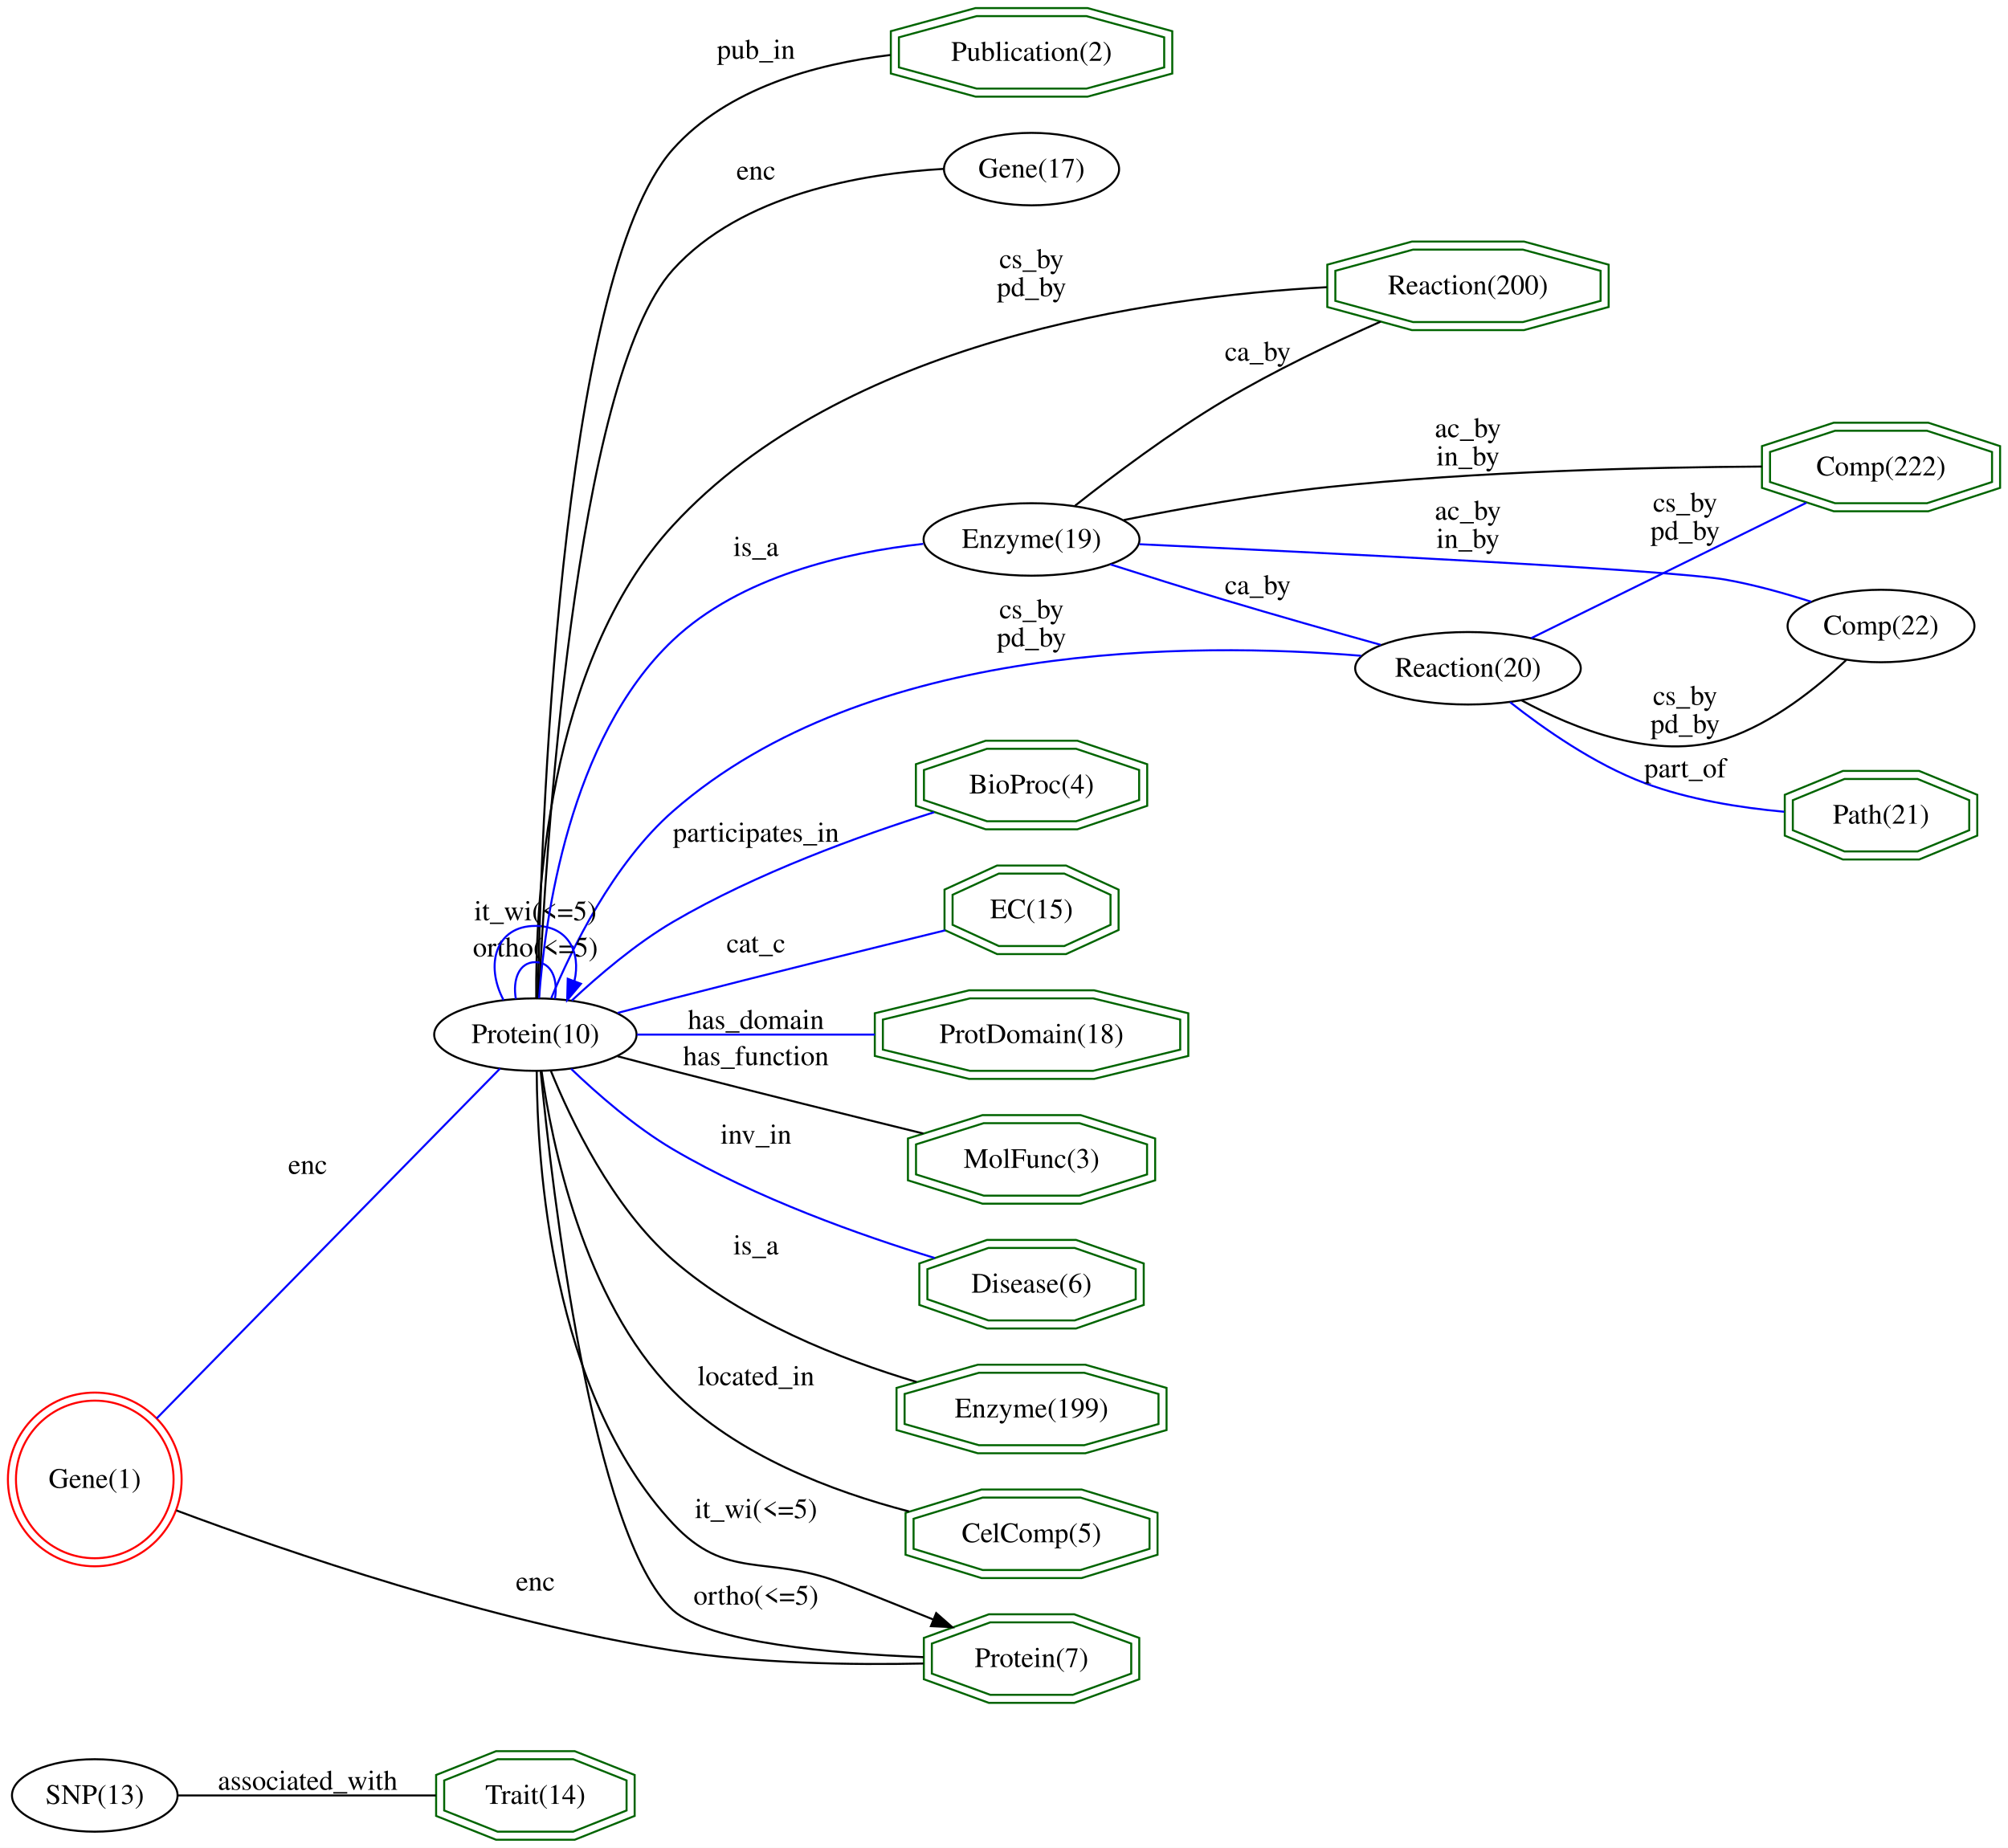
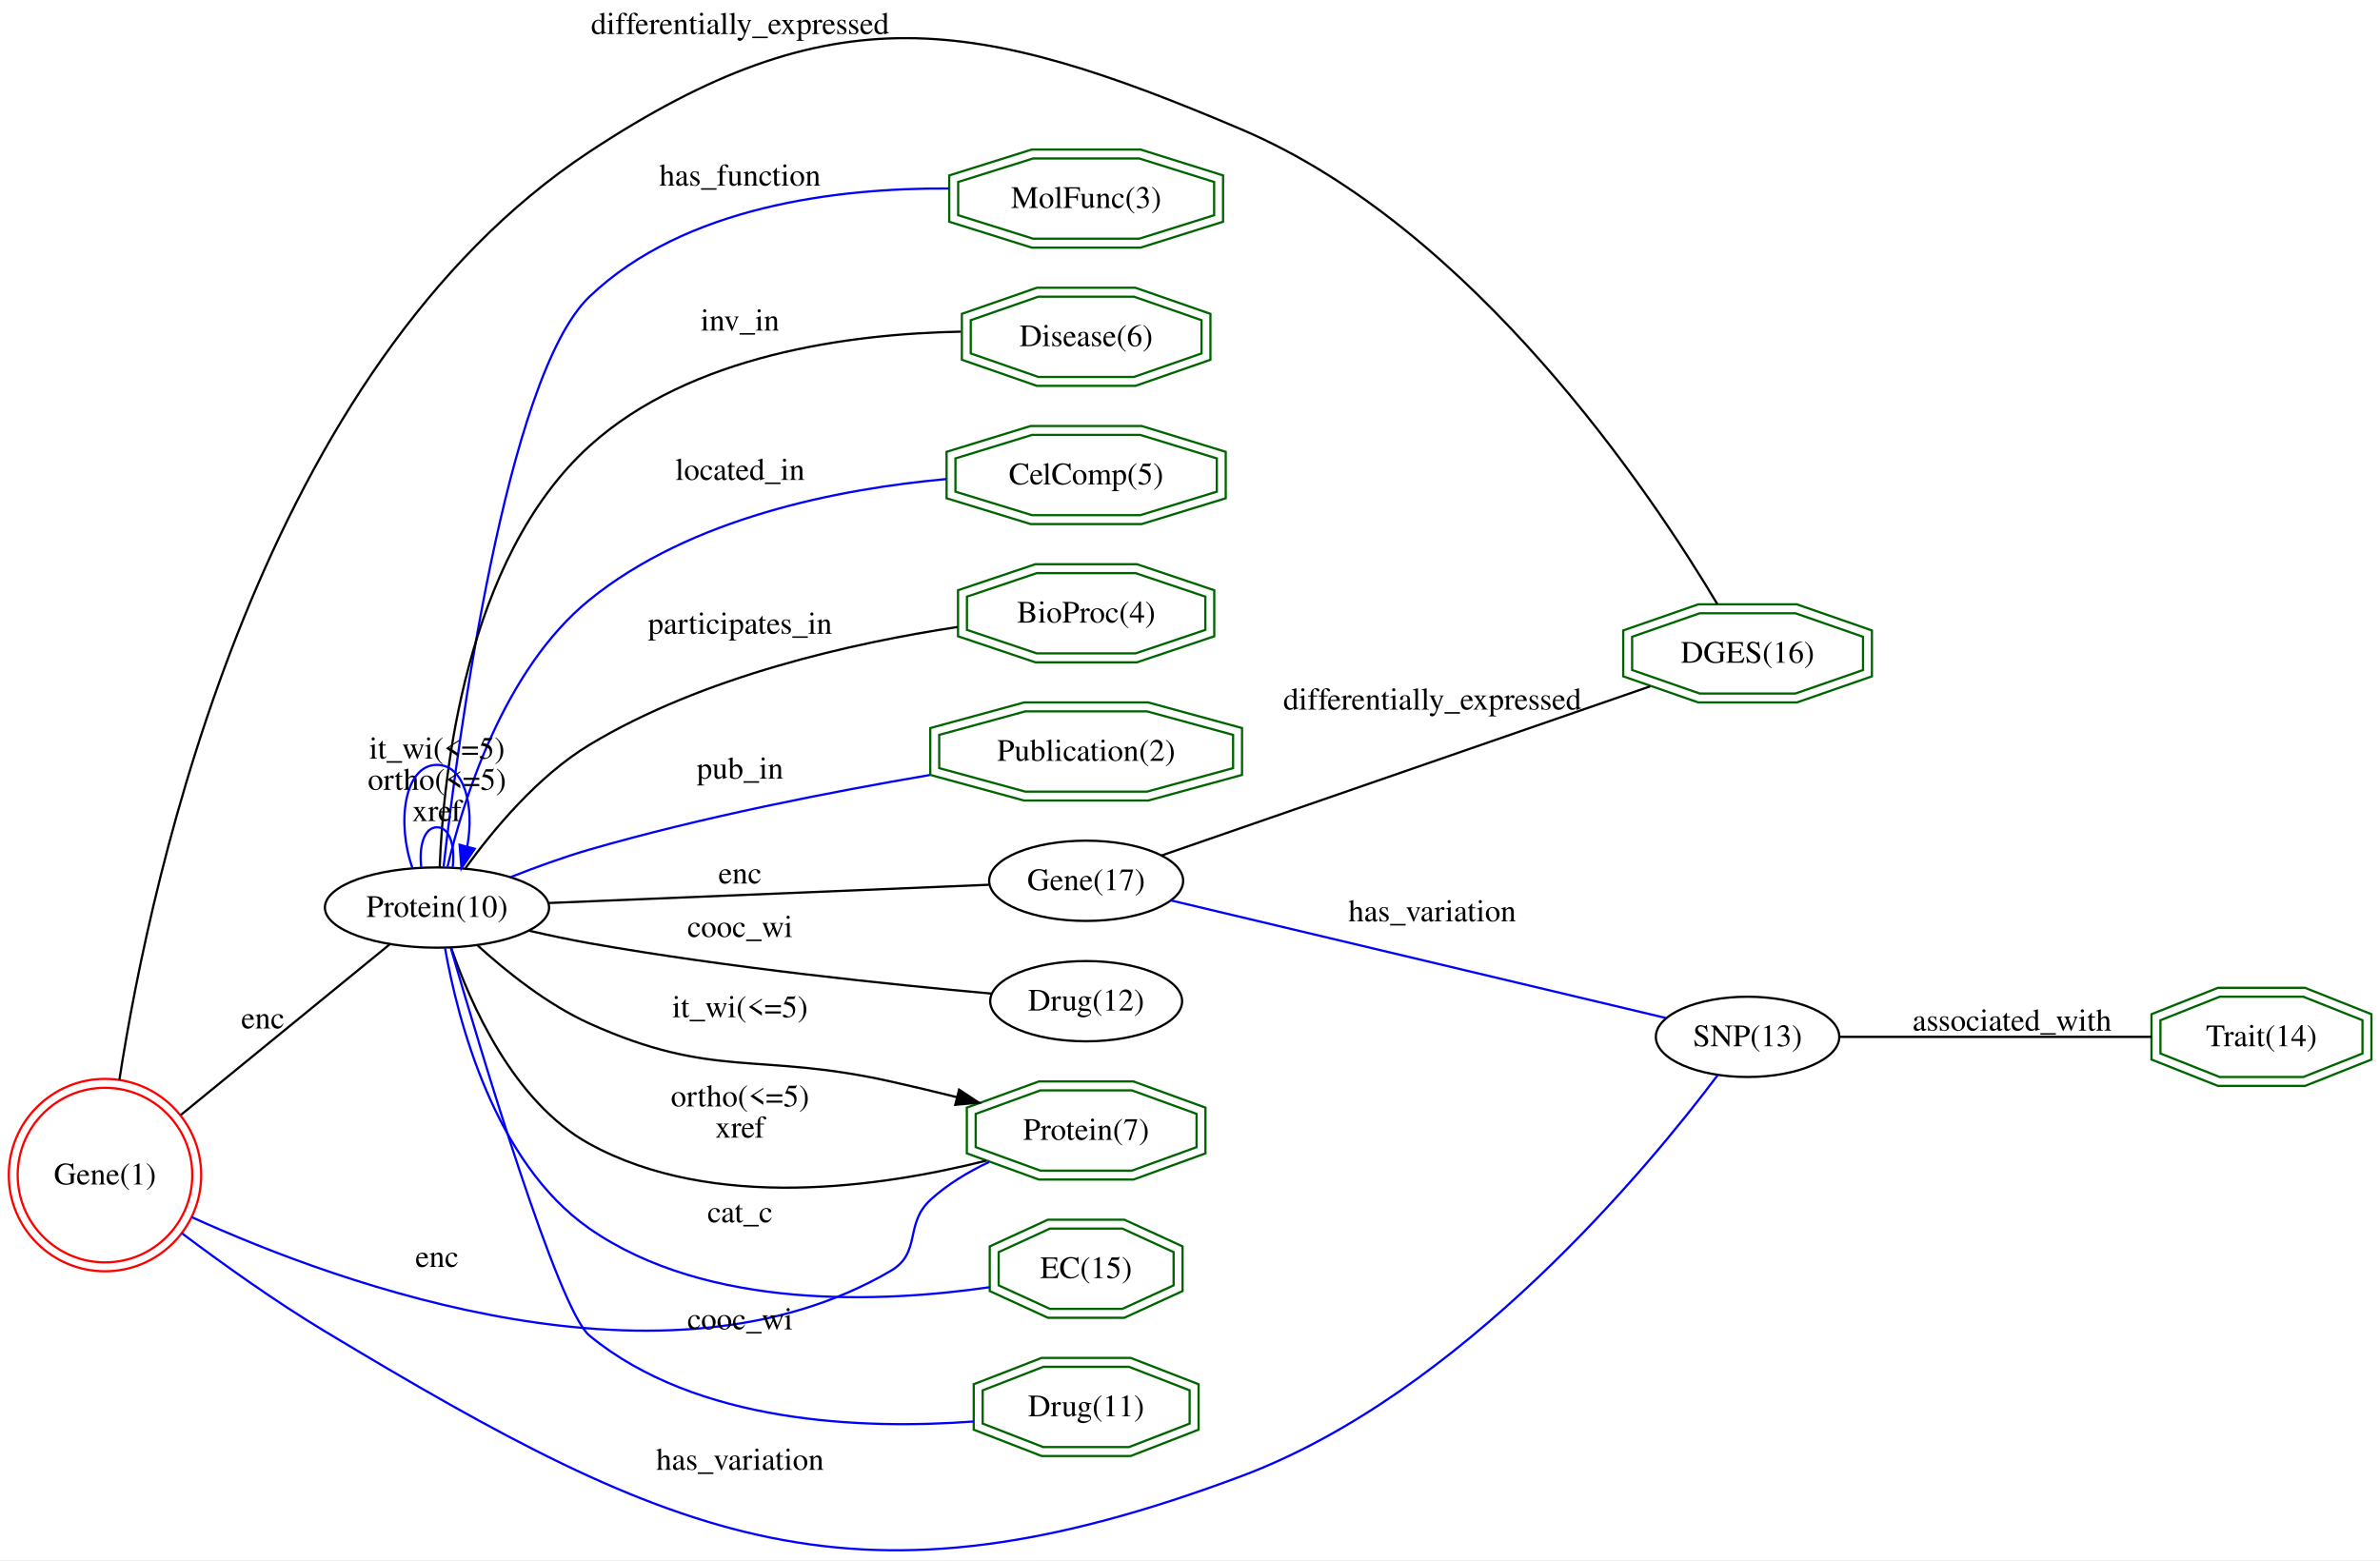
- <svg xmlns="http://www.w3.org/2000/svg" width="1330px" height="1224px" viewBox="0.00 0.00 997.52 918.00">
-   <g id="graph0" class="graph" transform=" rotate(0) translate(4 914)">
-     <polygon fill="white" stroke="transparent" points="-4,4 -4,-914 993.52,-914 993.52,4 -4,4" />
+ <svg xmlns="http://www.w3.org/2000/svg" width="1423px" height="933px" viewBox="0.00 0.00 1067.32 699.66">
+   <g id="graph0" class="graph" transform=" rotate(0) translate(4 695.66)">
+     <polygon fill="white" stroke="transparent" points="-4,4 -4,-695.66 1063.32,-695.66 1063.32,4 -4,4" />
    <g id="node1" class="node">
-       <polygon fill="none" stroke="darkgreen" points="307.26,-14.54 307.26,-29.46 280.73,-40 243.2,-40 216.66,-29.46 216.66,-14.54 243.2,-4 280.73,-4 307.26,-14.54" />
-       <polygon fill="none" stroke="darkgreen" points="311.28,-11.83 311.28,-32.17 281.5,-44 242.43,-44 212.65,-32.17 212.65,-11.83 242.43,0 281.5,0 311.28,-11.83" />
-       <text text-anchor="middle" x="261.96" y="-17.8" font-family="Times,serif" font-size="14.00">Trait(14)</text>
+       <polygon fill="none" stroke="darkgreen" points="831.48,-395.2 831.48,-410.11 801.15,-420.66 758.26,-420.66 727.93,-410.11 727.93,-395.2 758.26,-384.66 801.15,-384.66 831.48,-395.2" />
+       <polygon fill="none" stroke="darkgreen" points="835.47,-392.36 835.47,-412.96 801.82,-424.66 757.59,-424.66 723.94,-412.96 723.94,-392.36 757.59,-380.66 801.82,-380.66 835.47,-392.36" />
+       <text text-anchor="middle" x="779.7" y="-398.46" font-family="Times,serif" font-size="14.00">DGES(16)</text>
    </g>
    <g id="node2" class="node">
-       <polygon fill="none" stroke="darkgreen" points="985.59,-674.54 985.59,-689.46 953.28,-700 907.6,-700 875.3,-689.46 875.3,-674.54 907.6,-664 953.28,-664 985.59,-674.54" />
-       <polygon fill="none" stroke="darkgreen" points="989.59,-671.64 989.59,-692.36 953.92,-704 906.96,-704 871.29,-692.36 871.29,-671.64 906.96,-660 953.92,-660 989.59,-671.64" />
-       <text text-anchor="middle" x="930.44" y="-677.8" font-family="Times,serif" font-size="14.00">Comp(222)</text>
+       <polygon fill="none" stroke="darkgreen" points="1055.47,-223.2 1055.47,-238.11 1028.93,-248.66 991.4,-248.66 964.86,-238.11 964.86,-223.2 991.4,-212.66 1028.93,-212.66 1055.47,-223.2" />
+       <polygon fill="none" stroke="darkgreen" points="1059.48,-220.49 1059.48,-240.83 1029.7,-252.66 990.63,-252.66 960.85,-240.83 960.85,-220.49 990.63,-208.66 1029.7,-208.66 1059.48,-220.49" />
+       <text text-anchor="middle" x="1010.16" y="-226.46" font-family="Times,serif" font-size="14.00">Trait(14)</text>
    </g>
    <g id="node3" class="node">
-       <polygon fill="none" stroke="darkgreen" points="974.26,-501.54 974.26,-516.46 948.59,-527 912.29,-527 886.63,-516.46 886.63,-501.54 912.29,-491 948.59,-491 974.26,-501.54" />
-       <polygon fill="none" stroke="darkgreen" points="978.25,-498.86 978.25,-519.14 949.38,-531 911.51,-531 882.63,-519.14 882.63,-498.86 911.51,-487 949.38,-487 978.25,-498.86" />
-       <text text-anchor="middle" x="930.44" y="-504.8" font-family="Times,serif" font-size="14.00">Path(21)</text>
+       <polygon fill="none" stroke="darkgreen" points="532.61,-181.2 532.61,-196.11 503.6,-206.66 462.57,-206.66 433.56,-196.11 433.56,-181.2 462.57,-170.66 503.6,-170.66 532.61,-181.2" />
+       <polygon fill="none" stroke="darkgreen" points="536.59,-178.4 536.59,-198.92 504.3,-210.66 461.88,-210.66 429.58,-198.92 429.58,-178.4 461.88,-166.66 504.3,-166.66 536.59,-178.4" />
+       <text text-anchor="middle" x="483.09" y="-184.46" font-family="Times,serif" font-size="14.00">Protein(7)</text>
    </g>
    <g id="node4" class="node">
-       <polygon fill="none" stroke="darkgreen" points="561.9,-516.54 561.9,-531.46 530.58,-542 486.3,-542 454.99,-531.46 454.99,-516.54 486.3,-506 530.58,-506 561.9,-516.54" />
-       <polygon fill="none" stroke="darkgreen" points="565.9,-513.67 565.9,-534.33 531.24,-546 485.65,-546 450.99,-534.33 450.99,-513.67 485.65,-502 531.24,-502 565.9,-513.67" />
-       <text text-anchor="middle" x="508.44" y="-519.8" font-family="Times,serif" font-size="14.00">BioProc(4)</text>
+       <ellipse fill="none" stroke="red" cx="43.08" cy="-168.66" rx="39.15" ry="39.15" />
+       <ellipse fill="none" stroke="red" cx="43.08" cy="-168.66" rx="43.15" ry="43.15" />
+       <text text-anchor="middle" x="43.08" y="-164.46" font-family="Times,serif" font-size="14.00">Gene(1)</text>
+     </g>
+     <g id="edge4" class="edge">
+       <path fill="none" stroke="black" d="M49.54,-211.37C64.13,-305.62 113.48,-530.76 260.35,-627.66 368.91,-699.27 433.14,-688.61 552.79,-637.66 657.19,-593.2 736.63,-474.23 766.17,-424.74" />
+       <text text-anchor="middle" x="327.87" y="-680.46" font-family="Times,serif" font-size="14.00">differentially_expressed</text>
+     </g>
+     <g id="edge5" class="edge">
+       <path fill="none" stroke="blue" d="M81.99,-149.8C149.91,-118.95 294.61,-66.72 395.38,-125.66 409.47,-133.9 401.35,-146.64 413.38,-157.66 420.91,-164.55 430.23,-170.12 439.55,-174.53" />
+       <text text-anchor="middle" x="191.97" y="-127.46" font-family="Times,serif" font-size="14.00">enc</text>
+     </g>
+     <g id="node13" class="node">
+       <ellipse fill="none" stroke="black" cx="779.7" cy="-230.66" rx="41.13" ry="18" />
+       <text text-anchor="middle" x="779.7" y="-226.46" font-family="Times,serif" font-size="14.00">SNP(13)</text>
+     </g>
+     <g id="edge7" class="edge">
+       <path fill="none" stroke="blue" d="M77.46,-142.65C95.87,-128.82 119.44,-111.98 141.58,-98.66 300.11,-3.24 379.53,31.28 552.79,-33.66 651.71,-70.73 735.8,-172.88 766.38,-213.59" />
+       <text text-anchor="middle" x="327.87" y="-36.46" font-family="Times,serif" font-size="14.00">has_variation</text>
+     </g>
+     <g id="node14" class="node">
+       <ellipse fill="none" stroke="black" cx="191.97" cy="-288.66" rx="50.27" ry="18" />
+       <text text-anchor="middle" x="191.97" y="-284.46" font-family="Times,serif" font-size="14.00">Protein(10)</text>
+     </g>
+     <g id="edge6" class="edge">
+       <path fill="none" stroke="black" d="M77.04,-195.59C105.8,-219.08 146.6,-252.42 170.77,-272.16" />
+       <text text-anchor="middle" x="113.87" y="-234.46" font-family="Times,serif" font-size="14.00">enc</text>
    </g>
    <g id="node5" class="node">
-       <polygon fill="none" stroke="darkgreen" points="547.67,-454.54 547.67,-469.46 524.69,-480 492.19,-480 469.22,-469.46 469.22,-454.54 492.19,-444 524.69,-444 547.67,-454.54" />
-       <polygon fill="none" stroke="darkgreen" points="551.68,-451.98 551.68,-472.02 525.57,-484 491.32,-484 465.21,-472.02 465.21,-451.98 491.32,-440 525.57,-440 551.68,-451.98" />
-       <text text-anchor="middle" x="508.44" y="-457.8" font-family="Times,serif" font-size="14.00">EC(15)</text>
+       <polygon fill="none" stroke="darkgreen" points="522.31,-119.2 522.31,-134.11 499.34,-144.66 466.84,-144.66 443.86,-134.11 443.86,-119.2 466.84,-108.66 499.34,-108.66 522.31,-119.2" />
+       <polygon fill="none" stroke="darkgreen" points="526.32,-116.64 526.32,-136.68 500.21,-148.66 465.96,-148.66 439.85,-136.68 439.85,-116.64 465.96,-104.66 500.21,-104.66 526.32,-116.64" />
+       <text text-anchor="middle" x="483.09" y="-122.46" font-family="Times,serif" font-size="14.00">EC(15)</text>
    </g>
    <g id="node6" class="node">
-       <polygon fill="none" stroke="darkgreen" points="791.12,-764.54 791.12,-779.46 752.53,-790 697.96,-790 659.37,-779.46 659.37,-764.54 697.96,-754 752.53,-754 791.12,-764.54" />
-       <polygon fill="none" stroke="darkgreen" points="795.13,-761.49 795.13,-782.51 753.07,-794 697.42,-794 655.36,-782.51 655.36,-761.49 697.42,-750 753.07,-750 795.13,-761.49" />
-       <text text-anchor="middle" x="725.25" y="-767.8" font-family="Times,serif" font-size="14.00">Reaction(200)</text>
+       <polygon fill="none" stroke="darkgreen" points="529.49,-57.2 529.49,-72.11 502.31,-82.66 463.87,-82.66 436.69,-72.11 436.69,-57.2 463.87,-46.66 502.31,-46.66 529.49,-57.2" />
+       <polygon fill="none" stroke="darkgreen" points="533.51,-54.47 533.51,-74.85 503.06,-86.66 463.11,-86.66 432.67,-74.85 432.67,-54.47 463.11,-42.66 503.06,-42.66 533.51,-54.47" />
+       <text text-anchor="middle" x="483.09" y="-60.46" font-family="Times,serif" font-size="14.00">Drug(11)</text>
    </g>
    <g id="node7" class="node">
-       <polygon fill="none" stroke="darkgreen" points="582.3,-392.54 582.3,-407.46 539.03,-418 477.85,-418 434.59,-407.46 434.59,-392.54 477.85,-382 539.03,-382 582.3,-392.54" />
-       <polygon fill="none" stroke="darkgreen" points="586.31,-389.4 586.31,-410.6 539.52,-422 477.37,-422 430.58,-410.6 430.58,-389.4 477.37,-378 539.52,-378 586.31,-389.4" />
-       <text text-anchor="middle" x="508.44" y="-395.8" font-family="Times,serif" font-size="14.00">ProtDomain(18)</text>
+       <polygon fill="none" stroke="darkgreen" points="540.48,-599.2 540.48,-614.11 506.86,-624.66 459.32,-624.66 425.7,-614.11 425.7,-599.2 459.32,-588.66 506.86,-588.66 540.48,-599.2" />
+       <polygon fill="none" stroke="darkgreen" points="544.49,-596.27 544.49,-617.05 507.48,-628.66 458.7,-628.66 421.68,-617.05 421.68,-596.27 458.7,-584.66 507.48,-584.66 544.49,-596.27" />
+       <text text-anchor="middle" x="483.09" y="-602.46" font-family="Times,serif" font-size="14.00">MolFunc(3)</text>
    </g>
    <g id="node8" class="node">
-       <polygon fill="none" stroke="darkgreen" points="565.83,-330.54 565.83,-345.46 532.21,-356 484.67,-356 451.05,-345.46 451.05,-330.54 484.67,-320 532.21,-320 565.83,-330.54" />
-       <polygon fill="none" stroke="darkgreen" points="569.85,-327.61 569.85,-348.39 532.83,-360 484.05,-360 447.04,-348.39 447.04,-327.61 484.05,-316 532.83,-316 569.85,-327.61" />
-       <text text-anchor="middle" x="508.44" y="-333.8" font-family="Times,serif" font-size="14.00">MolFunc(3)</text>
+       <polygon fill="none" stroke="darkgreen" points="534.83,-537.2 534.83,-552.11 504.52,-562.66 461.65,-562.66 431.34,-552.11 431.34,-537.2 461.65,-526.66 504.52,-526.66 534.83,-537.2" />
+       <polygon fill="none" stroke="darkgreen" points="538.82,-534.36 538.82,-554.96 505.19,-566.66 460.98,-566.66 427.35,-554.96 427.35,-534.36 460.98,-522.66 505.19,-522.66 538.82,-534.36" />
+       <text text-anchor="middle" x="483.09" y="-540.46" font-family="Times,serif" font-size="14.00">Disease(6)</text>
    </g>
    <g id="node9" class="node">
-       <polygon fill="none" stroke="darkgreen" points="560.19,-268.54 560.19,-283.46 529.88,-294 487.01,-294 456.7,-283.46 456.7,-268.54 487.01,-258 529.88,-258 560.19,-268.54" />
-       <polygon fill="none" stroke="darkgreen" points="564.18,-265.7 564.18,-286.3 530.55,-298 486.34,-298 452.7,-286.3 452.7,-265.7 486.34,-254 530.55,-254 564.18,-265.7" />
-       <text text-anchor="middle" x="508.44" y="-271.8" font-family="Times,serif" font-size="14.00">Disease(6)</text>
+       <polygon fill="none" stroke="darkgreen" points="541.69,-475.2 541.69,-490.11 507.36,-500.66 458.81,-500.66 424.48,-490.11 424.48,-475.2 458.81,-464.66 507.36,-464.66 541.69,-475.2" />
+       <polygon fill="none" stroke="darkgreen" points="545.68,-472.24 545.68,-493.07 507.96,-504.66 458.22,-504.66 420.5,-493.07 420.5,-472.24 458.22,-460.66 507.96,-460.66 545.68,-472.24" />
+       <text text-anchor="middle" x="483.09" y="-478.46" font-family="Times,serif" font-size="14.00">CelComp(5)</text>
    </g>
    <g id="node10" class="node">
-       <polygon fill="none" stroke="darkgreen" points="571.51,-206.54 571.51,-221.46 534.57,-232 482.32,-232 445.38,-221.46 445.38,-206.54 482.32,-196 534.57,-196 571.51,-206.54" />
-       <polygon fill="none" stroke="darkgreen" points="575.51,-203.53 575.51,-224.47 535.13,-236 481.76,-236 441.37,-224.47 441.37,-203.53 481.76,-192 535.13,-192 575.51,-203.53" />
-       <text text-anchor="middle" x="508.44" y="-209.8" font-family="Times,serif" font-size="14.00">Enzyme(199)</text>
+       <polygon fill="none" stroke="darkgreen" points="536.54,-413.2 536.54,-428.11 505.23,-438.66 460.95,-438.66 429.63,-428.11 429.63,-413.2 460.95,-402.66 505.23,-402.66 536.54,-413.2" />
+       <polygon fill="none" stroke="darkgreen" points="540.54,-410.33 540.54,-430.99 505.88,-442.66 460.29,-442.66 425.63,-430.99 425.63,-410.33 460.29,-398.66 505.88,-398.66 540.54,-410.33" />
+       <text text-anchor="middle" x="483.09" y="-416.46" font-family="Times,serif" font-size="14.00">BioProc(4)</text>
    </g>
    <g id="node11" class="node">
-       <polygon fill="none" stroke="darkgreen" points="567.05,-144.54 567.05,-159.46 532.72,-170 484.17,-170 449.84,-159.46 449.84,-144.54 484.17,-134 532.72,-134 567.05,-144.54" />
-       <polygon fill="none" stroke="darkgreen" points="571.03,-141.59 571.03,-162.41 533.31,-174 483.57,-174 445.85,-162.41 445.85,-141.59 483.57,-130 533.31,-130 571.03,-141.59" />
-       <text text-anchor="middle" x="508.44" y="-147.8" font-family="Times,serif" font-size="14.00">CelComp(5)</text>
+       <polygon fill="none" stroke="darkgreen" points="548.98,-351.2 548.98,-366.11 510.38,-376.66 455.79,-376.66 417.19,-366.11 417.19,-351.2 455.79,-340.66 510.38,-340.66 548.98,-351.2" />
+       <polygon fill="none" stroke="darkgreen" points="552.99,-348.15 552.99,-369.17 510.92,-380.66 455.25,-380.66 413.18,-369.17 413.18,-348.15 455.25,-336.66 510.92,-336.66 552.99,-348.15" />
+       <text text-anchor="middle" x="483.09" y="-354.46" font-family="Times,serif" font-size="14.00">Publication(2)</text>
    </g>
    <g id="node12" class="node">
-       <polygon fill="none" stroke="darkgreen" points="557.96,-82.54 557.96,-97.46 528.96,-108 487.93,-108 458.92,-97.46 458.92,-82.54 487.93,-72 528.96,-72 557.96,-82.54" />
-       <polygon fill="none" stroke="darkgreen" points="561.95,-79.74 561.95,-100.26 529.65,-112 487.23,-112 454.94,-100.26 454.94,-79.74 487.23,-68 529.65,-68 561.95,-79.74" />
-       <text text-anchor="middle" x="508.44" y="-85.8" font-family="Times,serif" font-size="14.00">Protein(7)</text>
+       <ellipse fill="none" stroke="black" cx="483.09" cy="-300.66" rx="43.5" ry="18" />
+       <text text-anchor="middle" x="483.09" y="-296.46" font-family="Times,serif" font-size="14.00">Gene(17)</text>
    </g>
-     <g id="node13" class="node">
-       <polygon fill="none" stroke="darkgreen" points="574.34,-880.54 574.34,-895.46 535.74,-906 481.15,-906 442.55,-895.46 442.55,-880.54 481.15,-870 535.74,-870 574.34,-880.54" />
-       <polygon fill="none" stroke="darkgreen" points="578.35,-877.49 578.35,-898.51 536.28,-910 480.61,-910 438.54,-898.51 438.54,-877.49 480.61,-866 536.28,-866 578.35,-877.49" />
-       <text text-anchor="middle" x="508.44" y="-883.8" font-family="Times,serif" font-size="14.00">Publication(2)</text>
+     <g id="edge1" class="edge">
+       <path fill="none" stroke="black" d="M517.03,-312.06C570.63,-330.62 676.7,-367.34 736.02,-387.88" />
+       <text text-anchor="middle" x="638.31" y="-377.46" font-family="Times,serif" font-size="14.00">differentially_expressed</text>
    </g>
-     <g id="node14" class="node">
-       <ellipse fill="none" stroke="red" cx="43.08" cy="-179" rx="39.15" ry="39.15" />
-       <ellipse fill="none" stroke="red" cx="43.08" cy="-179" rx="43.15" ry="43.15" />
-       <text text-anchor="middle" x="43.08" y="-174.8" font-family="Times,serif" font-size="14.00">Gene(1)</text>
+     <g id="edge2" class="edge">
+       <path fill="none" stroke="blue" d="M521.1,-291.86C578.13,-278.31 686.76,-252.5 742.99,-239.14" />
+       <text text-anchor="middle" x="638.31" y="-282.46" font-family="Times,serif" font-size="14.00">has_variation</text>
    </g>
-     <g id="edge25" class="edge">
-       <path fill="none" stroke="black" d="M83.6,-163.6C138.12,-143.21 239.95,-108.18 330.35,-94 371.82,-87.49 419.41,-86.79 454.81,-87.55" />
-       <text text-anchor="middle" x="261.96" y="-123.8" font-family="Times,serif" font-size="14.00">enc</text>
+     <g id="edge3" class="edge">
+       <path fill="none" stroke="black" d="M821.02,-230.66C860.09,-230.66 919.38,-230.66 960.93,-230.66" />
+       <text text-anchor="middle" x="898.3" y="-233.46" font-family="Times,serif" font-size="14.00">associated_with</text>
    </g>
-     <g id="node18" class="node">
-       <ellipse fill="none" stroke="black" cx="261.96" cy="-400" rx="50.27" ry="18" />
-       <text text-anchor="middle" x="261.96" y="-395.8" font-family="Times,serif" font-size="14.00">Protein(10)</text>
+     <g id="edge15" class="edge">
+       <path fill="none" stroke="black" d="M198.3,-270.76C206.83,-245.79 226.14,-201.45 260.35,-182.66 315.71,-152.25 391.14,-163.27 438.21,-175.11" />
+       <text text-anchor="middle" x="327.87" y="-199.46" font-family="Times,serif" font-size="14.00">ortho(&lt;=5)</text>
+       <text text-anchor="middle" x="327.87" y="-185.46" font-family="Times,serif" font-size="14.00">xref</text>
    </g>
-     <g id="edge26" class="edge">
-       <path fill="none" stroke="blue" d="M73.78,-209.27C120.07,-256.43 207.89,-345.92 244.4,-383.12" />
-       <text text-anchor="middle" x="148.86" y="-330.8" font-family="Times,serif" font-size="14.00">enc</text>
+     <g id="edge19" class="edge">
+       <path fill="none" stroke="black" d="M210.05,-271.79C222.85,-260.13 241.36,-245.22 260.35,-236.66 316.06,-211.53 335.73,-223.96 395.38,-210.66 405.05,-208.5 415.27,-206.06 425.18,-203.6" />
+       <polygon fill="black" stroke="black" points="426.11,-206.98 434.96,-201.15 424.41,-200.19 426.11,-206.98" />
+       <text text-anchor="middle" x="327.87" y="-239.46" font-family="Times,serif" font-size="14.00">it_wi(&lt;=5)</text>
+     </g>
+     <g id="edge8" class="edge">
+       <path fill="none" stroke="blue" d="M195.59,-270.35C201.2,-238.72 217.51,-174.42 260.35,-144.66 313.49,-107.75 392.02,-111.44 439.96,-118.39" />
+       <text text-anchor="middle" x="327.87" y="-147.46" font-family="Times,serif" font-size="14.00">cat_c</text>
+     </g>
+     <g id="edge10" class="edge">
+       <path fill="none" stroke="blue" d="M198.16,-270.54C211.4,-224.93 246.34,-108.19 260.35,-96.66 308.57,-57 383.48,-54.49 432.67,-58.14" />
+       <text text-anchor="middle" x="327.87" y="-99.46" font-family="Times,serif" font-size="14.00">cooc_wi</text>
+     </g>
+     <g id="edge12" class="edge">
+       <path fill="none" stroke="blue" d="M194.93,-306.98C201.24,-362.42 222.82,-526.78 260.35,-562.66 302.91,-603.33 371.72,-611.45 421.41,-611.19" />
+       <text text-anchor="middle" x="327.87" y="-612.46" font-family="Times,serif" font-size="14.00">has_function</text>
+     </g>
+     <g id="edge13" class="edge">
+       <path fill="none" stroke="black" d="M193.19,-306.75C194.73,-347.1 204.37,-444.87 260.35,-495.66 305.61,-536.72 377.35,-546.02 426.91,-546.97" />
+       <text text-anchor="middle" x="327.87" y="-547.46" font-family="Times,serif" font-size="14.00">inv_in</text>
+     </g>
+     <g id="edge14" class="edge">
+       <path fill="none" stroke="blue" d="M196.69,-306.96C203.73,-336.71 221.85,-395.4 260.35,-426.66 305.66,-463.45 372.05,-476.45 420.37,-480.85" />
+       <text text-anchor="middle" x="327.87" y="-480.46" font-family="Times,serif" font-size="14.00">located_in</text>
+     </g>
+     <g id="edge17" class="edge">
+       <path fill="none" stroke="black" d="M204.77,-306.37C216.82,-323.07 237.02,-347.58 260.35,-361.66 311.35,-392.41 378.4,-407.37 425.37,-414.49" />
+       <text text-anchor="middle" x="327.87" y="-411.46" font-family="Times,serif" font-size="14.00">participates_in</text>
+     </g>
+     <g id="edge18" class="edge">
+       <path fill="none" stroke="blue" d="M225.14,-302.37C236.17,-306.72 248.67,-311.27 260.35,-314.66 310.68,-329.24 368.81,-340.58 412.93,-348.09" />
+       <text text-anchor="middle" x="327.87" y="-346.46" font-family="Times,serif" font-size="14.00">pub_in</text>
+     </g>
+     <g id="edge11" class="edge">
+       <path fill="none" stroke="black" d="M242.34,-290.71C297.82,-293.01 386.98,-296.71 439.51,-298.89" />
+       <text text-anchor="middle" x="327.87" y="-299.46" font-family="Times,serif" font-size="14.00">enc</text>
+     </g>
+     <g id="edge16" class="edge">
+       <path fill="none" stroke="blue" d="M184.91,-306.81C183.83,-316.2 186.18,-324.66 191.97,-324.66 197.76,-324.66 200.11,-316.2 199.02,-306.81" />
+       <text text-anchor="middle" x="191.97" y="-341.46" font-family="Times,serif" font-size="14.00">ortho(&lt;=5)</text>
+       <text text-anchor="middle" x="191.97" y="-327.46" font-family="Times,serif" font-size="14.00">xref</text>
+     </g>
+     <g id="edge20" class="edge">
+       <path fill="none" stroke="blue" d="M181,-306.25C173.69,-326.78 177.34,-352.66 191.97,-352.66 204.31,-352.66 208.84,-334.24 205.56,-316.15" />
+       <polygon fill="blue" stroke="blue" points="208.88,-315.02 202.94,-306.25 202.12,-316.81 208.88,-315.02" />
+       <text text-anchor="middle" x="191.97" y="-355.46" font-family="Times,serif" font-size="14.00">it_wi(&lt;=5)</text>
    </g>
    <g id="node15" class="node">
-       <ellipse fill="none" stroke="black" cx="43.08" cy="-22" rx="41.13" ry="18" />
-       <text text-anchor="middle" x="43.08" y="-17.8" font-family="Times,serif" font-size="14.00">SNP(13)</text>
-     </g>
-     <g id="edge1" class="edge">
-       <path fill="none" stroke="black" d="M84.36,-22C120.62,-22 173.98,-22 212.55,-22" />
-       <text text-anchor="middle" x="148.86" y="-24.8" font-family="Times,serif" font-size="14.00">associated_with</text>
-     </g>
-     <g id="node16" class="node">
-       <ellipse fill="none" stroke="black" cx="725.25" cy="-582" rx="56.04" ry="18" />
-       <text text-anchor="middle" x="725.25" y="-577.8" font-family="Times,serif" font-size="14.00">Reaction(20)</text>
-     </g>
-     <g id="edge2" class="edge">
-       <path fill="none" stroke="blue" d="M756.67,-596.97C793.2,-614.95 854.42,-645.08 893.32,-664.22" />
-       <text text-anchor="middle" x="833.15" y="-659.8" font-family="Times,serif" font-size="14.00">cs_by</text>
-       <text text-anchor="middle" x="833.15" y="-645.8" font-family="Times,serif" font-size="14.00">pd_by</text>
-     </g>
-     <g id="edge4" class="edge">
-       <path fill="none" stroke="blue" d="M746.19,-565.13C762.91,-551.95 787.98,-534.37 812.94,-525 834.92,-516.75 860.66,-512.68 882.35,-510.71" />
-       <text text-anchor="middle" x="833.15" y="-527.8" font-family="Times,serif" font-size="14.00">part_of</text>
-     </g>
-     <g id="node17" class="node">
-       <ellipse fill="none" stroke="black" cx="930.44" cy="-603" rx="46.42" ry="18" />
-       <text text-anchor="middle" x="930.44" y="-598.8" font-family="Times,serif" font-size="14.00">Comp(22)</text>
-     </g>
-     <g id="edge3" class="edge">
-       <path fill="none" stroke="black" d="M751.79,-566.11C777.61,-552.1 818.57,-535.57 853.37,-547 876.74,-554.67 898.84,-572.58 913.14,-586.1" />
-       <text text-anchor="middle" x="833.15" y="-563.8" font-family="Times,serif" font-size="14.00">cs_by</text>
-       <text text-anchor="middle" x="833.15" y="-549.8" font-family="Times,serif" font-size="14.00">pd_by</text>
-     </g>
-     <g id="edge17" class="edge">
-       <path fill="none" stroke="blue" d="M280.06,-416.93C293.02,-429.04 311.71,-445.08 330.35,-456 371.69,-480.22 423.25,-498.88 460.05,-510.47" />
-       <text text-anchor="middle" x="371.55" y="-495.8" font-family="Times,serif" font-size="14.00">participates_in</text>
-     </g>
-     <g id="edge5" class="edge">
-       <path fill="none" stroke="blue" d="M302.84,-410.78C311.88,-413.18 321.44,-415.7 330.35,-418 376.52,-429.9 429.61,-443.02 465.53,-451.8" />
-       <text text-anchor="middle" x="371.55" y="-440.8" font-family="Times,serif" font-size="14.00">cat_c</text>
-     </g>
-     <g id="edge6" class="edge">
-       <path fill="none" stroke="black" d="M262.39,-418.3C261.98,-464.07 267.31,-584.69 330.35,-653 414.77,-744.48 566.76,-766.56 655.22,-771.33" />
-       <text text-anchor="middle" x="508.44" y="-780.8" font-family="Times,serif" font-size="14.00">cs_by</text>
-       <text text-anchor="middle" x="508.44" y="-766.8" font-family="Times,serif" font-size="14.00">pd_by</text>
+       <ellipse fill="none" stroke="black" cx="483.09" cy="-246.66" rx="43.03" ry="18" />
+       <text text-anchor="middle" x="483.09" y="-242.46" font-family="Times,serif" font-size="14.00">Drug(12)</text>
    </g>
    <g id="edge9" class="edge">
-       <path fill="none" stroke="blue" d="M312.44,-400C346.34,-400 391.99,-400 430.6,-400" />
-       <text text-anchor="middle" x="371.55" y="-402.8" font-family="Times,serif" font-size="14.00">has_domain</text>
-     </g>
-     <g id="edge10" class="edge">
-       <path fill="none" stroke="black" d="M302.84,-389.22C311.88,-386.82 321.44,-384.3 330.35,-382 372.07,-371.25 419.44,-359.5 454.69,-350.85" />
-       <text text-anchor="middle" x="371.55" y="-384.8" font-family="Times,serif" font-size="14.00">has_function</text>
-     </g>
-     <g id="edge11" class="edge">
-       <path fill="none" stroke="blue" d="M279.72,-382.98C292.65,-370.6 311.46,-354.11 330.35,-343 371.71,-318.66 423.5,-300.29 460.36,-289" />
-       <text text-anchor="middle" x="371.55" y="-345.8" font-family="Times,serif" font-size="14.00">inv_in</text>
-     </g>
-     <g id="edge12" class="edge">
-       <path fill="none" stroke="black" d="M269.6,-382.12C279.45,-357.83 300.07,-314.39 330.35,-288 365.01,-257.79 413.77,-238.64 451.35,-227.42" />
-       <text text-anchor="middle" x="371.55" y="-290.8" font-family="Times,serif" font-size="14.00">is_a</text>
-     </g>
-     <g id="edge14" class="edge">
-       <path fill="none" stroke="black" d="M265.04,-381.89C269.99,-346.69 285.64,-268.5 330.35,-223 361.81,-190.99 409.58,-172.97 447.58,-163.1" />
-       <text text-anchor="middle" x="371.55" y="-225.8" font-family="Times,serif" font-size="14.00">located_in</text>
-     </g>
-     <g id="edge16" class="edge">
-       <path fill="none" stroke="black" d="M264.58,-382C270.09,-325.07 290.02,-150.6 330.35,-114 348.15,-97.84 409.32,-92.45 454.81,-90.71" />
-       <text text-anchor="middle" x="371.55" y="-116.8" font-family="Times,serif" font-size="14.00">ortho(&lt;=5)</text>
-     </g>
-     <g id="edge19" class="edge">
-       <path fill="none" stroke="black" d="M262.63,-381.75C262.82,-337.25 269.52,-222.1 330.35,-157 356.86,-128.63 376.42,-141.68 412.76,-128 421.98,-124.53 441.06,-116.9 459.69,-109.39" />
-       <polygon fill="black" stroke="black" points="461.08,-112.6 469.04,-105.61 458.46,-106.11 461.08,-112.6" />
-       <text text-anchor="middle" x="371.55" y="-159.8" font-family="Times,serif" font-size="14.00">it_wi(&lt;=5)</text>
-     </g>
-     <g id="edge18" class="edge">
-       <path fill="none" stroke="black" d="M263.19,-418.09C264.51,-492.76 273.27,-776.1 330.35,-840 357.3,-870.17 401.09,-882.22 438.39,-886.7" />
-       <text text-anchor="middle" x="371.55" y="-884.8" font-family="Times,serif" font-size="14.00">pub_in</text>
-     </g>
-     <g id="edge7" class="edge">
-       <path fill="none" stroke="blue" d="M269.84,-418.09C279.84,-442.2 300.49,-484.86 330.35,-511 426.94,-595.56 589.27,-595.05 672.14,-588.21" />
-       <text text-anchor="middle" x="508.44" y="-606.8" font-family="Times,serif" font-size="14.00">cs_by</text>
-       <text text-anchor="middle" x="508.44" y="-592.8" font-family="Times,serif" font-size="14.00">pd_by</text>
-     </g>
-     <g id="edge15" class="edge">
-       <path fill="none" stroke="blue" d="M252.25,-417.78C250.6,-427.31 253.84,-436 261.96,-436 270.08,-436 273.32,-427.31 271.67,-417.78" />
-       <text text-anchor="middle" x="261.96" y="-438.8" font-family="Times,serif" font-size="14.00">ortho(&lt;=5)</text>
-     </g>
-     <g id="edge20" class="edge">
-       <path fill="none" stroke="blue" d="M246.16,-417.14C236.87,-434.58 242.13,-454 261.96,-454 278.23,-454 284.69,-440.94 281.36,-426.61" />
-       <polygon fill="blue" stroke="blue" points="284.59,-425.25 277.76,-417.14 278.04,-427.73 284.59,-425.25" />
-       <text text-anchor="middle" x="261.96" y="-456.8" font-family="Times,serif" font-size="14.00">it_wi(&lt;=5)</text>
-     </g>
-     <g id="node19" class="node">
-       <ellipse fill="none" stroke="black" cx="508.44" cy="-830" rx="43.5" ry="18" />
-       <text text-anchor="middle" x="508.44" y="-825.8" font-family="Times,serif" font-size="14.00">Gene(17)</text>
-     </g>
-     <g id="edge8" class="edge">
-       <path fill="none" stroke="black" d="M263.69,-418.11C266.8,-486.18 281.12,-725.6 330.35,-780 364.32,-817.54 424.12,-827.77 464.73,-830.1" />
-       <text text-anchor="middle" x="371.55" y="-824.8" font-family="Times,serif" font-size="14.00">enc</text>
-     </g>
-     <g id="node20" class="node">
-       <ellipse fill="none" stroke="black" cx="508.44" cy="-646" rx="53.63" ry="18" />
-       <text text-anchor="middle" x="508.44" y="-641.8" font-family="Times,serif" font-size="14.00">Enzyme(19)</text>
-     </g>
-     <g id="edge13" class="edge">
-       <path fill="none" stroke="blue" d="M263.8,-418.09C266.58,-456.57 278.58,-547.05 330.35,-596 363.77,-627.61 415.63,-639.48 454.61,-643.81" />
-       <text text-anchor="middle" x="371.55" y="-637.8" font-family="Times,serif" font-size="14.00">is_a</text>
-     </g>
-     <g id="edge21" class="edge">
-       <path fill="none" stroke="black" d="M554.3,-655.66C583.09,-661.44 621.35,-668.35 655.55,-672 729.72,-679.91 815.74,-681.89 871.3,-682.22" />
-       <text text-anchor="middle" x="725.25" y="-696.8" font-family="Times,serif" font-size="14.00">ac_by</text>
-       <text text-anchor="middle" x="725.25" y="-682.8" font-family="Times,serif" font-size="14.00">in_by</text>
-     </g>
-     <g id="edge23" class="edge">
-       <path fill="none" stroke="black" d="M530.1,-662.8C548.78,-677.56 577.38,-699.1 604.12,-715 629.02,-729.8 658.38,-743.79 681.84,-754.21" />
-       <text text-anchor="middle" x="620.84" y="-734.8" font-family="Times,serif" font-size="14.00">ca_by</text>
-     </g>
-     <g id="edge24" class="edge">
-       <path fill="none" stroke="blue" d="M547.6,-633.61C564.83,-628.1 585.46,-621.6 604.12,-616 629.87,-608.28 658.85,-600.06 681.9,-593.64" />
-       <text text-anchor="middle" x="620.84" y="-618.8" font-family="Times,serif" font-size="14.00">ca_by</text>
-     </g>
-     <g id="edge22" class="edge">
-       <path fill="none" stroke="blue" d="M562.07,-643.62C651.34,-639.49 825.54,-630.94 853.37,-626 867.5,-623.49 882.7,-619.22 895.78,-615.04" />
-       <text text-anchor="middle" x="725.25" y="-655.8" font-family="Times,serif" font-size="14.00">ac_by</text>
-       <text text-anchor="middle" x="725.25" y="-641.8" font-family="Times,serif" font-size="14.00">in_by</text>
+       <path fill="none" stroke="black" d="M233.43,-278.24C242.26,-276.2 251.59,-274.21 260.35,-272.66 322.76,-261.63 395.9,-254.08 440.6,-250.07" />
+       <text text-anchor="middle" x="327.87" y="-275.46" font-family="Times,serif" font-size="14.00">cooc_wi</text>
    </g>
  </g>
</svg>
